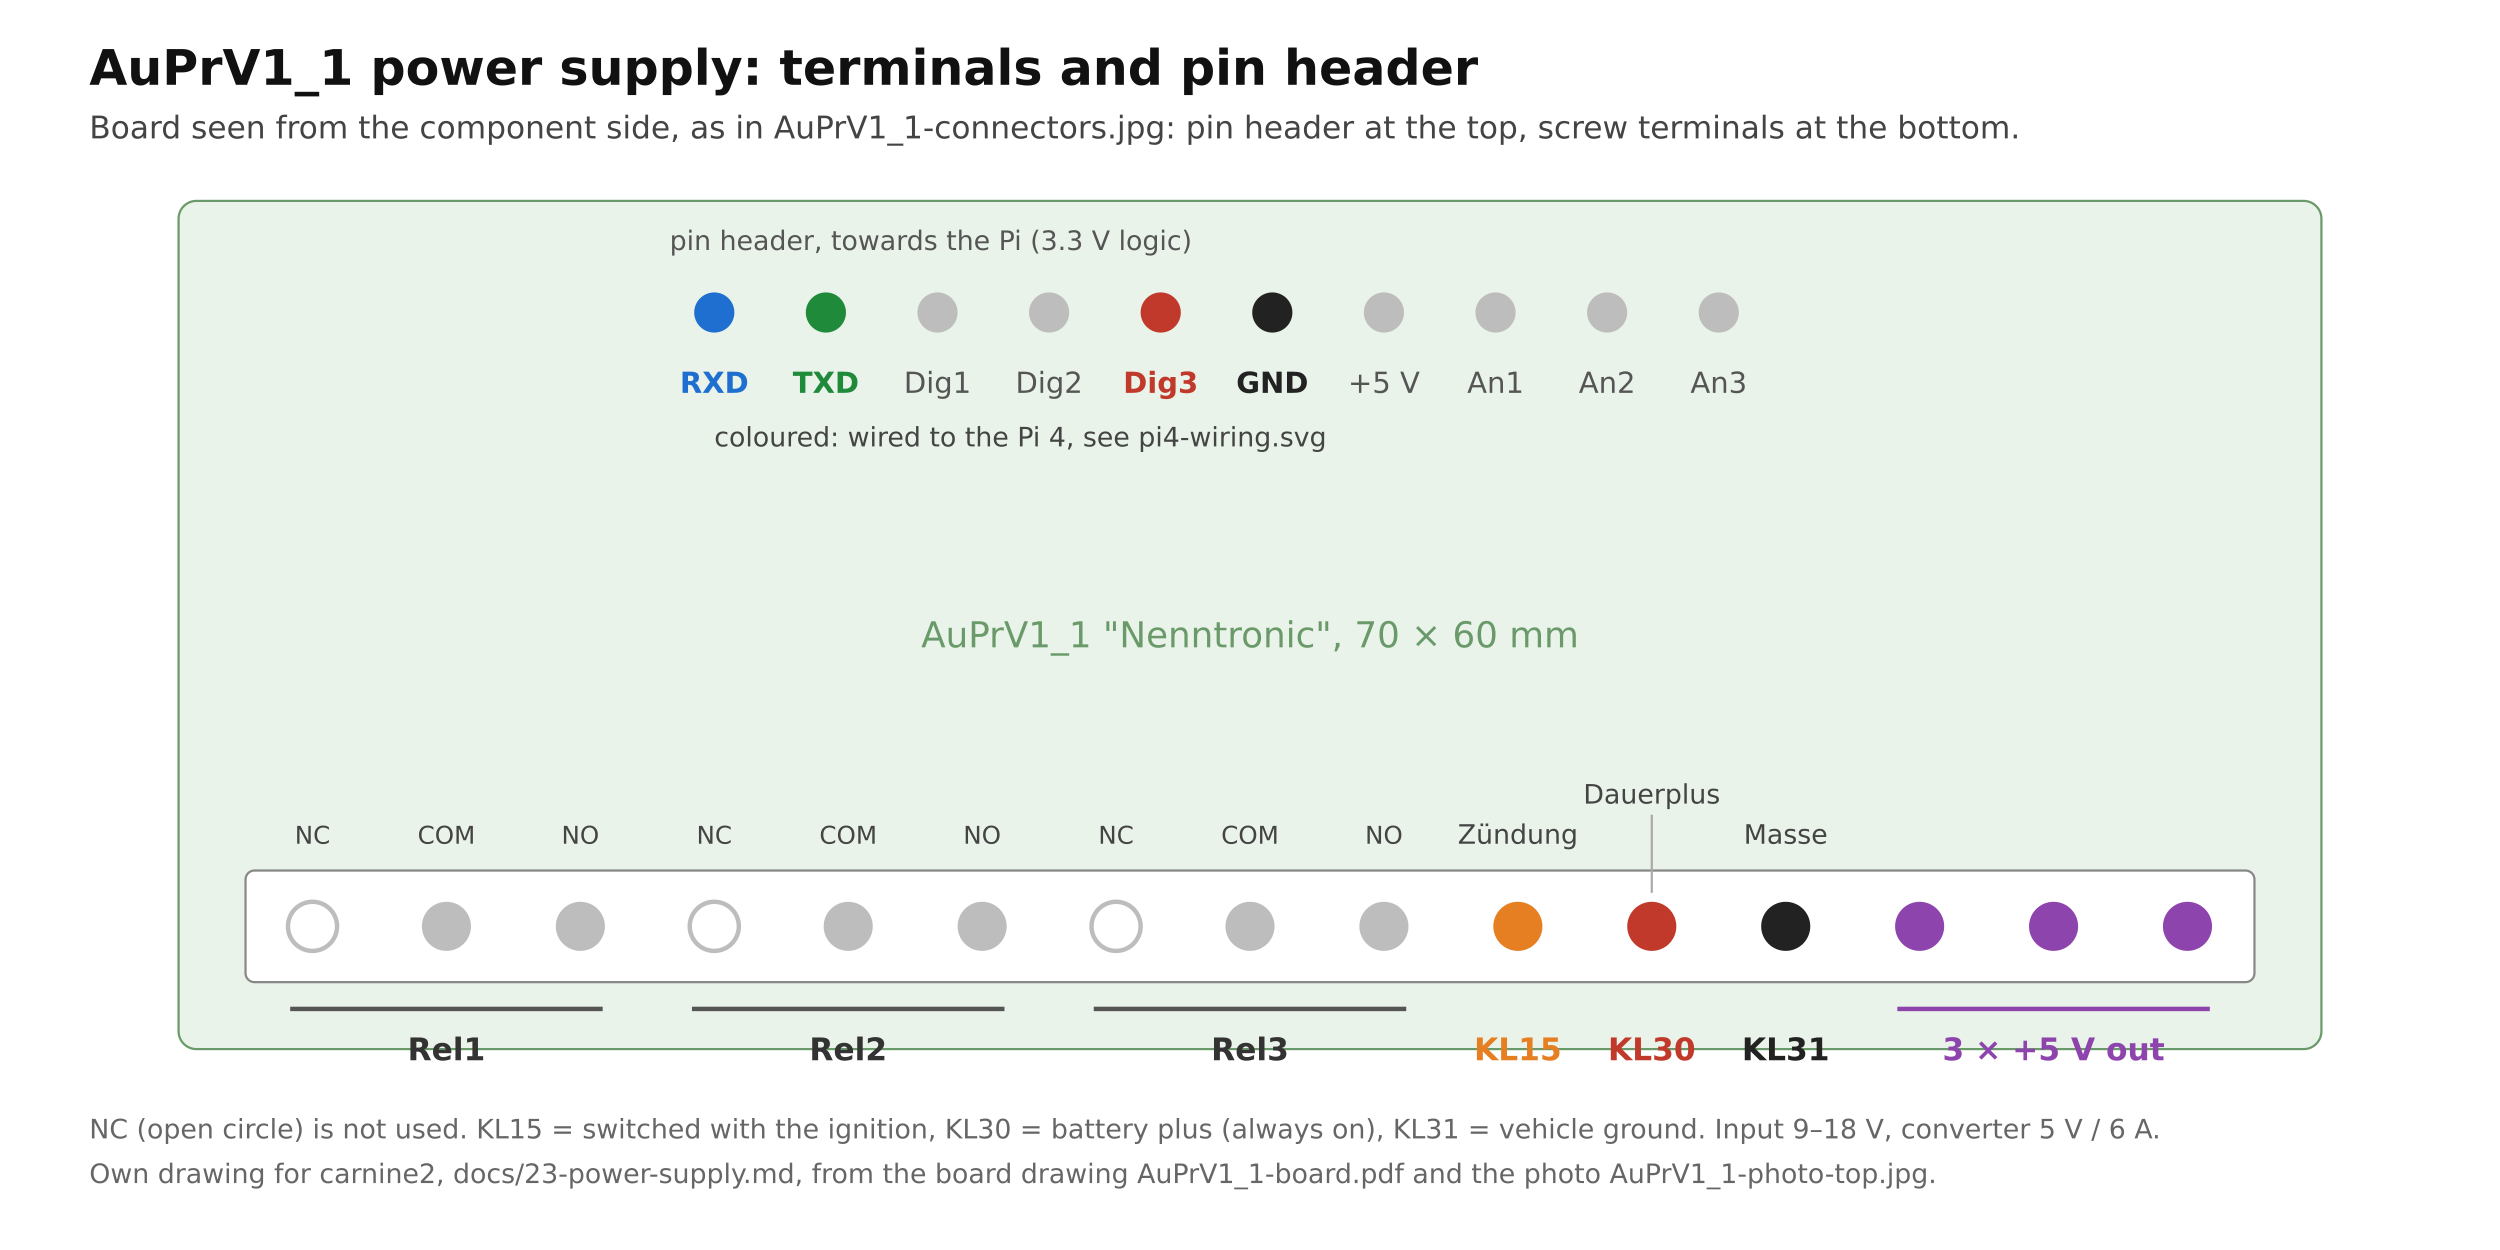
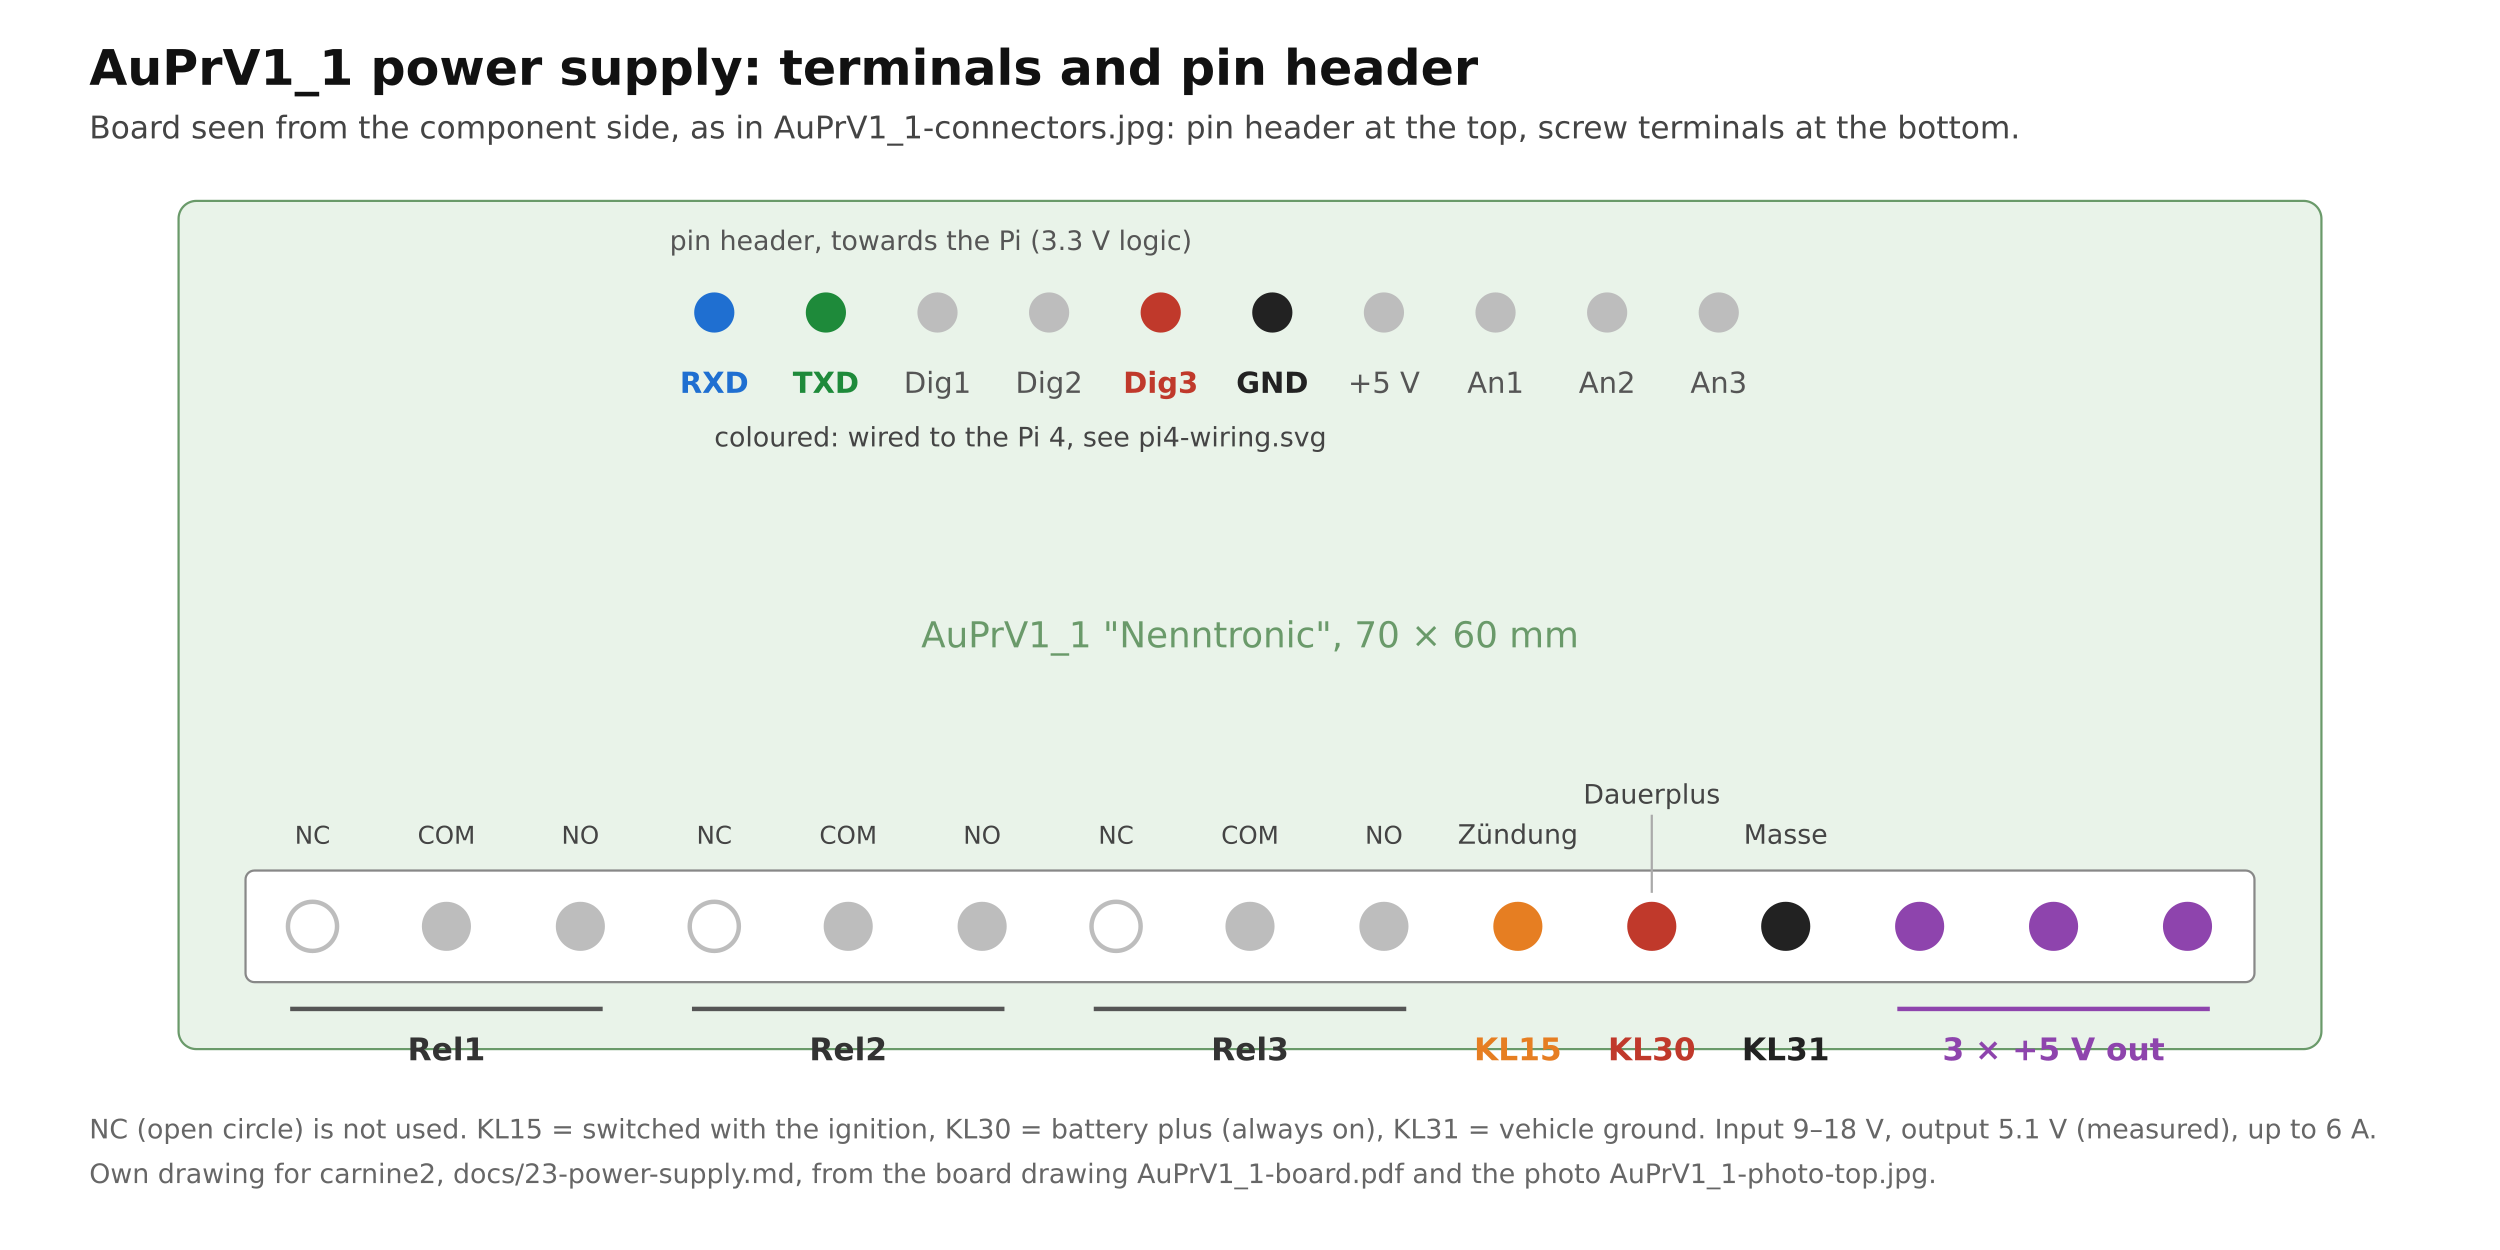
<svg xmlns="http://www.w3.org/2000/svg" width="1120" height="560" viewBox="0 0 1120 560" font-family="DejaVu Sans, Arial, sans-serif">
  <rect width="1120" height="560" fill="#ffffff" />
  <text x="40" y="38" font-size="22" font-weight="bold" fill="#111">AuPrV1_1 power supply: terminals and pin header</text>
  <text x="40" y="62" font-size="14" fill="#444">Board seen from the component side, as in AuPrV1_1-connectors.jpg: pin header at the top, screw terminals at the bottom.</text>
  <rect x="80" y="90" width="960" height="380" rx="8" fill="#e9f3e9" stroke="#6a9a6a" />
  <text x="560" y="290" font-size="16" text-anchor="middle" fill="#6a9a6a">AuPrV1_1 "Nenntronic", 70 × 60 mm</text>
  <text x="300" y="112" font-size="12" fill="#555">pin header, towards the Pi (3.3 V logic)</text>
  <g font-size="13" text-anchor="middle">
    <circle cx="320" cy="140" r="9" fill="#1f6fd1" />
    <text x="320" y="176" fill="#1f6fd1" font-weight="bold">RXD</text>
    <circle cx="370" cy="140" r="9" fill="#1e8a3a" />
    <text x="370" y="176" fill="#1e8a3a" font-weight="bold">TXD</text>
    <circle cx="420" cy="140" r="9" fill="#bdbdbd" />
    <text x="420" y="176" fill="#555">Dig1</text>
    <circle cx="470" cy="140" r="9" fill="#bdbdbd" />
    <text x="470" y="176" fill="#555">Dig2</text>
    <circle cx="520" cy="140" r="9" fill="#c0392b" />
    <text x="520" y="176" fill="#c0392b" font-weight="bold">Dig3</text>
    <circle cx="570" cy="140" r="9" fill="#222222" />
    <text x="570" y="176" fill="#222" font-weight="bold">GND</text>
    <circle cx="620" cy="140" r="9" fill="#bdbdbd" />
    <text x="620" y="176" fill="#555">+5 V</text>
    <circle cx="670" cy="140" r="9" fill="#bdbdbd" />
    <text x="670" y="176" fill="#555">An1</text>
    <circle cx="720" cy="140" r="9" fill="#bdbdbd" />
    <text x="720" y="176" fill="#555">An2</text>
    <circle cx="770" cy="140" r="9" fill="#bdbdbd" />
    <text x="770" y="176" fill="#555">An3</text>
  </g>
  <text x="320" y="200" font-size="12" fill="#444">coloured: wired to the Pi 4, see pi4-wiring.svg</text>
  <g font-size="12" text-anchor="middle">
    <rect x="110" y="390" width="900" height="50" rx="4" fill="#ffffff" stroke="#888" />
    <circle cx="140" cy="415" r="11" fill="#ffffff" stroke="#bdbdbd" stroke-width="2" />
    <circle cx="200" cy="415" r="11" fill="#bdbdbd" />
    <circle cx="260" cy="415" r="11" fill="#bdbdbd" />
    <circle cx="320" cy="415" r="11" fill="#ffffff" stroke="#bdbdbd" stroke-width="2" />
    <circle cx="380" cy="415" r="11" fill="#bdbdbd" />
    <circle cx="440" cy="415" r="11" fill="#bdbdbd" />
    <circle cx="500" cy="415" r="11" fill="#ffffff" stroke="#bdbdbd" stroke-width="2" />
    <circle cx="560" cy="415" r="11" fill="#bdbdbd" />
    <circle cx="620" cy="415" r="11" fill="#bdbdbd" />
    <circle cx="680" cy="415" r="11" fill="#e67e22" />
    <circle cx="740" cy="415" r="11" fill="#c0392b" />
    <circle cx="800" cy="415" r="11" fill="#222222" />
    <circle cx="860" cy="415" r="11" fill="#8e44ad" />
    <circle cx="920" cy="415" r="11" fill="#8e44ad" />
    <circle cx="980" cy="415" r="11" fill="#8e44ad" />
  </g>
  <g font-size="14" text-anchor="middle" font-weight="bold">
    <path d="M130,452 L270,452" stroke="#555" stroke-width="2" />
    <text x="200" y="475" fill="#333">Rel1</text>
    <path d="M310,452 L450,452" stroke="#555" stroke-width="2" />
    <text x="380" y="475" fill="#333">Rel2</text>
    <path d="M490,452 L630,452" stroke="#555" stroke-width="2" />
    <text x="560" y="475" fill="#333">Rel3</text>
    <text x="680" y="475" fill="#e67e22">KL15</text>
    <text x="740" y="475" fill="#c0392b">KL30</text>
    <text x="800" y="475" fill="#222">KL31</text>
    <path d="M850,452 L990,452" stroke="#8e44ad" stroke-width="2" />
    <text x="920" y="475" fill="#8e44ad">3 × +5 V out</text>
  </g>
  <g font-size="12" text-anchor="middle" fill="#444">
    <text x="680" y="378">Zündung</text>
    <text x="740" y="360">Dauerplus</text>
    <path d="M740,365 L740,400" stroke="#aaa" stroke-width="1" />
    <text x="800" y="378">Masse</text>
  </g>
  <text x="140" y="378" font-size="11" text-anchor="middle" fill="#444">NC</text>
  <text x="200" y="378" font-size="11" text-anchor="middle" fill="#444">COM</text>
  <text x="260" y="378" font-size="11" text-anchor="middle" fill="#444">NO</text>
  <text x="320" y="378" font-size="11" text-anchor="middle" fill="#444">NC</text>
  <text x="380" y="378" font-size="11" text-anchor="middle" fill="#444">COM</text>
  <text x="440" y="378" font-size="11" text-anchor="middle" fill="#444">NO</text>
  <text x="500" y="378" font-size="11" text-anchor="middle" fill="#444">NC</text>
  <text x="560" y="378" font-size="11" text-anchor="middle" fill="#444">COM</text>
  <text x="620" y="378" font-size="11" text-anchor="middle" fill="#444">NO</text>
-   <text x="40" y="510" font-size="12" fill="#666">NC (open circle) is not used. KL15 = switched with the ignition, KL30 = battery plus (always on), KL31 = vehicle ground. Input 9–18 V, converter 5 V / 6 A.</text>
+   <text x="40" y="510" font-size="12" fill="#666">NC (open circle) is not used. KL15 = switched with the ignition, KL30 = battery plus (always on), KL31 = vehicle ground. Input 9–18 V, output 5.1 V (measured), up to 6 A.</text>
  <text x="40" y="530" font-size="12" fill="#666">Own drawing for carnine2, docs/23-power-supply.md, from the board drawing AuPrV1_1-board.pdf and the photo AuPrV1_1-photo-top.jpg.</text>
</svg>
